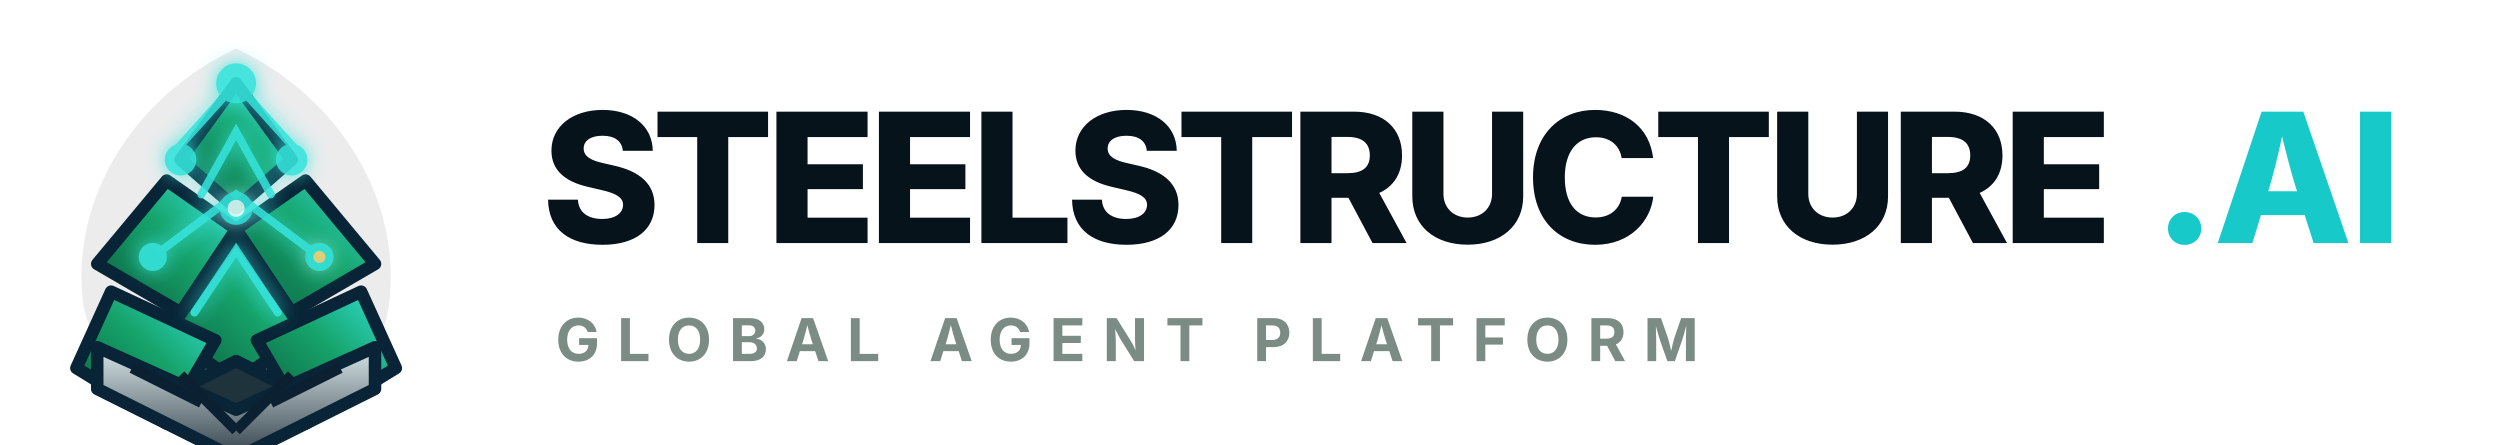
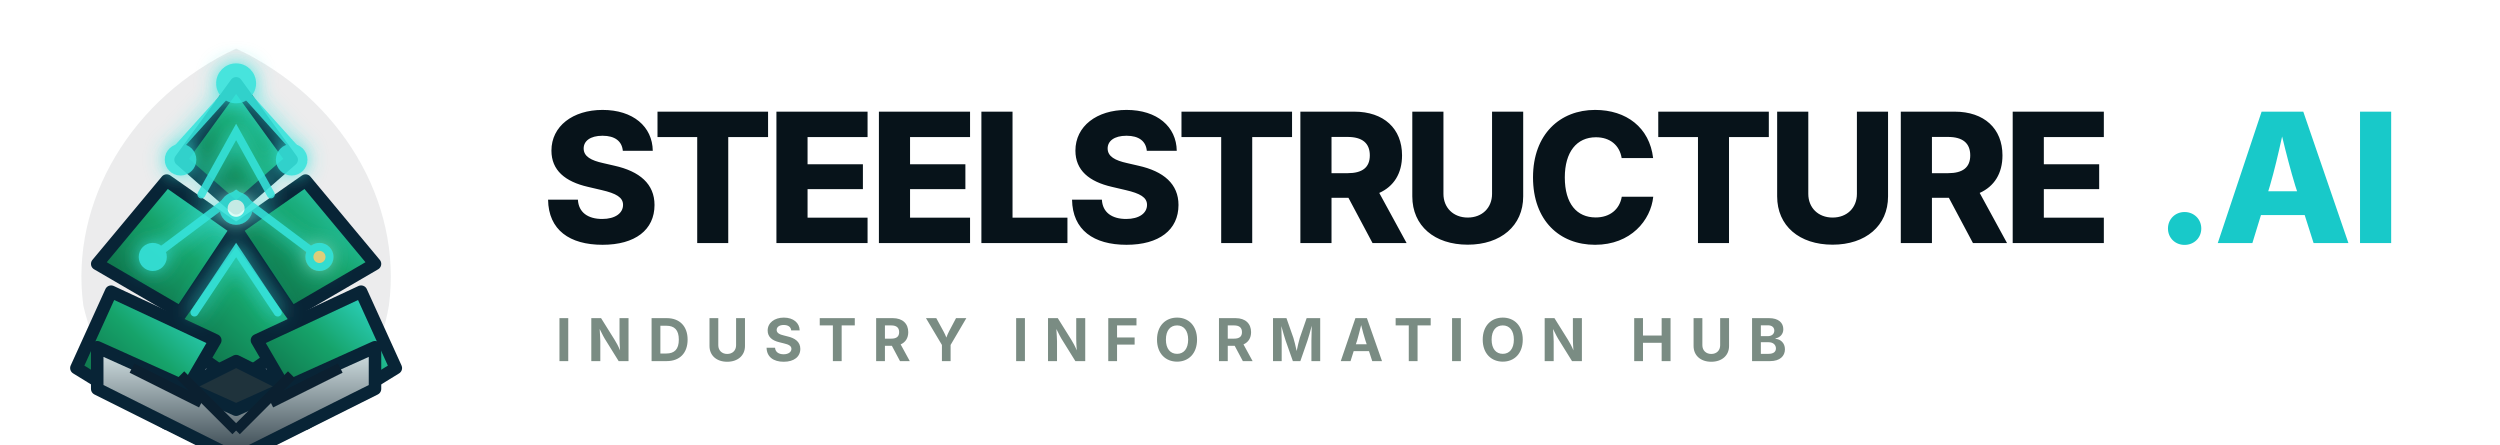
<svg xmlns="http://www.w3.org/2000/svg" width="360" height="64" viewBox="0 0 360 64" role="img" aria-label="STEELSTRUCTURE.AI logo">
  <defs>
    <linearGradient id="pine" x1="0" y1="1" x2="1" y2="0">
      <stop offset="0" stop-color="#0b5a3a" />
      <stop offset="0.55" stop-color="#16a36a" />
      <stop offset="1" stop-color="#34e3dc" />
    </linearGradient>
    <linearGradient id="steel" x1="0" y1="0" x2="0" y2="1">
      <stop offset="0" stop-color="#d8e6e8" />
      <stop offset="1" stop-color="#33424b" />
    </linearGradient>
    <filter id="glow" x="-60%" y="-60%" width="220%" height="220%">
      <feGaussianBlur stdDeviation="1.4" result="b" />
      <feMerge>
        <feMergeNode in="b" />
        <feMergeNode in="SourceGraphic" />
      </feMerge>
    </filter>
  </defs>
  <g transform="translate(6 5)">
    <path d="M28 2 C13 9 4 24 6 39 C9 52 18 58 28 61 C39 58 48 51 50 39 C52 24 43 9 28 2Z" fill="#07131a" opacity="0.08" />
    <g stroke="#082436" stroke-width="1.8" stroke-linejoin="round">
      <path d="M28 7 L20 18 L28 25 L36 18Z" fill="url(#pine)" />
      <path d="M18 21 L8 33 L20 40 L28 28Z" fill="url(#pine)" />
      <path d="M38 21 L48 33 L36 40 L28 28Z" fill="url(#pine)" />
      <path d="M28 29 L18 43 L28 50 L38 43Z" fill="url(#pine)" />
      <path d="M10 37 L5 48 L18 56 L25 44Z" fill="url(#pine)" />
      <path d="M46 37 L51 48 L38 56 L31 44Z" fill="url(#pine)" />
      <path d="M18 52 L28 61 L38 52 L28 47Z" fill="#1f333c" />
      <path d="M8 45 L28 54 L48 45 L48 51 L28 61 L8 51Z" fill="url(#steel)" />
      <path d="M13 48 L23 53 M43 48 L33 53 M20 49 L28 57 M36 49 L28 57" fill="none" stroke="#0b2030" stroke-width="1.5" />
    </g>
    <g filter="url(#glow)" stroke="#34e3dc" stroke-width="1.15" stroke-linecap="round" opacity="0.9">
      <path d="M19 17 L28 7 L37 17 M23 23 L28 14 L33 23 M16 32 L28 23 L40 32 M22 40 L28 31 L34 40" fill="none" />
      <circle cx="28" cy="7" r="2.3" fill="#34e3dc" />
      <circle cx="20" cy="18" r="1.7" fill="#34e3dc" />
      <circle cx="36" cy="18" r="1.7" fill="#34e3dc" />
      <circle cx="28" cy="25" r="1.8" fill="#d8fff7" />
      <circle cx="16" cy="32" r="1.45" fill="#34e3dc" />
      <circle cx="40" cy="32" r="1.45" fill="#f2d37b" />
    </g>
  </g>
  <g transform="translate(78 0)">
    <text x="0" y="35" font-family="Inter, Manrope, Avenir Next, Segoe UI, Arial, sans-serif" font-size="26" font-weight="820" letter-spacing="-1.1" fill="#07131a">STEELSTRUCTURE</text>
    <text x="232" y="35" font-family="Inter, Manrope, Avenir Next, Segoe UI, Arial, sans-serif" font-size="26" font-weight="820" letter-spacing="-0.4" fill="#18c9c9">.AI</text>
-     <text x="2" y="52" font-family="Inter, Manrope, Avenir Next, Segoe UI, Arial, sans-serif" font-size="8.5" font-weight="720" letter-spacing="2.5" fill="#7a8c83">GLOBAL AGENT PLATFORM</text>
+     <text x="2" y="52" font-family="Inter, Manrope, Avenir Next, Segoe UI, Arial, sans-serif" font-size="8.5" font-weight="720" letter-spacing="2.2" fill="#7a8c83">INDUSTRY INFORMATION HUB</text>
  </g>
</svg>
